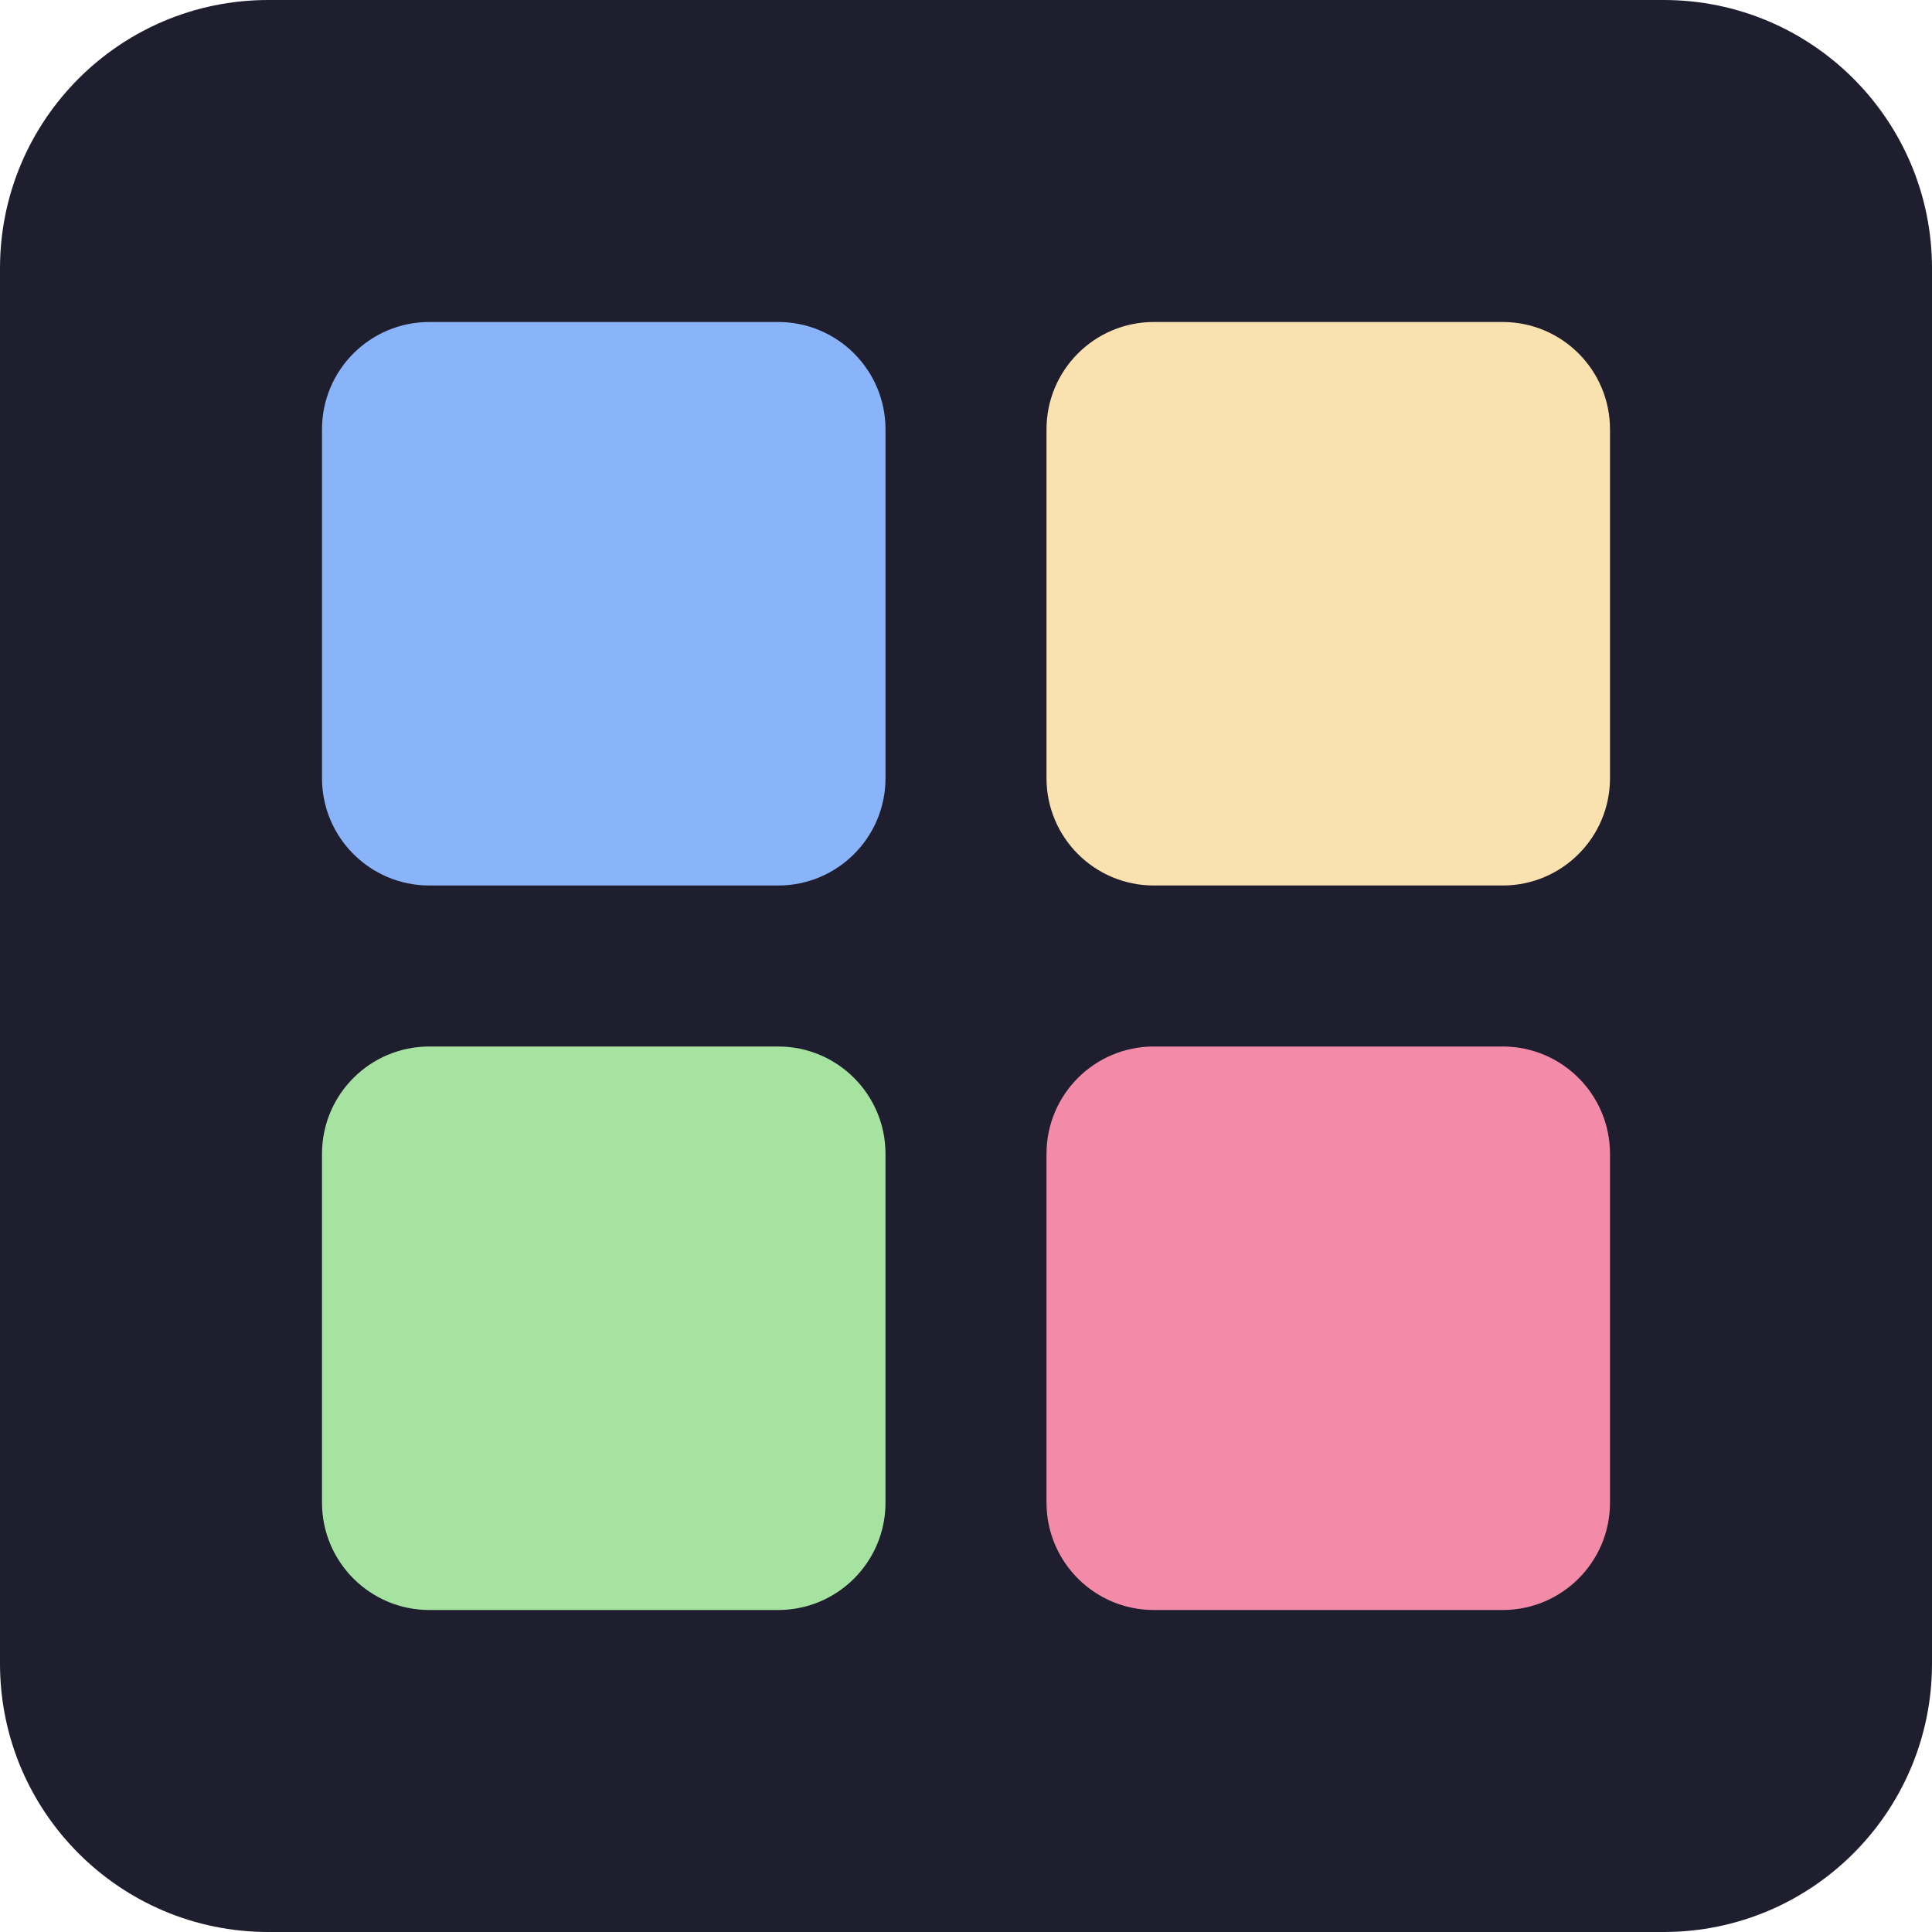
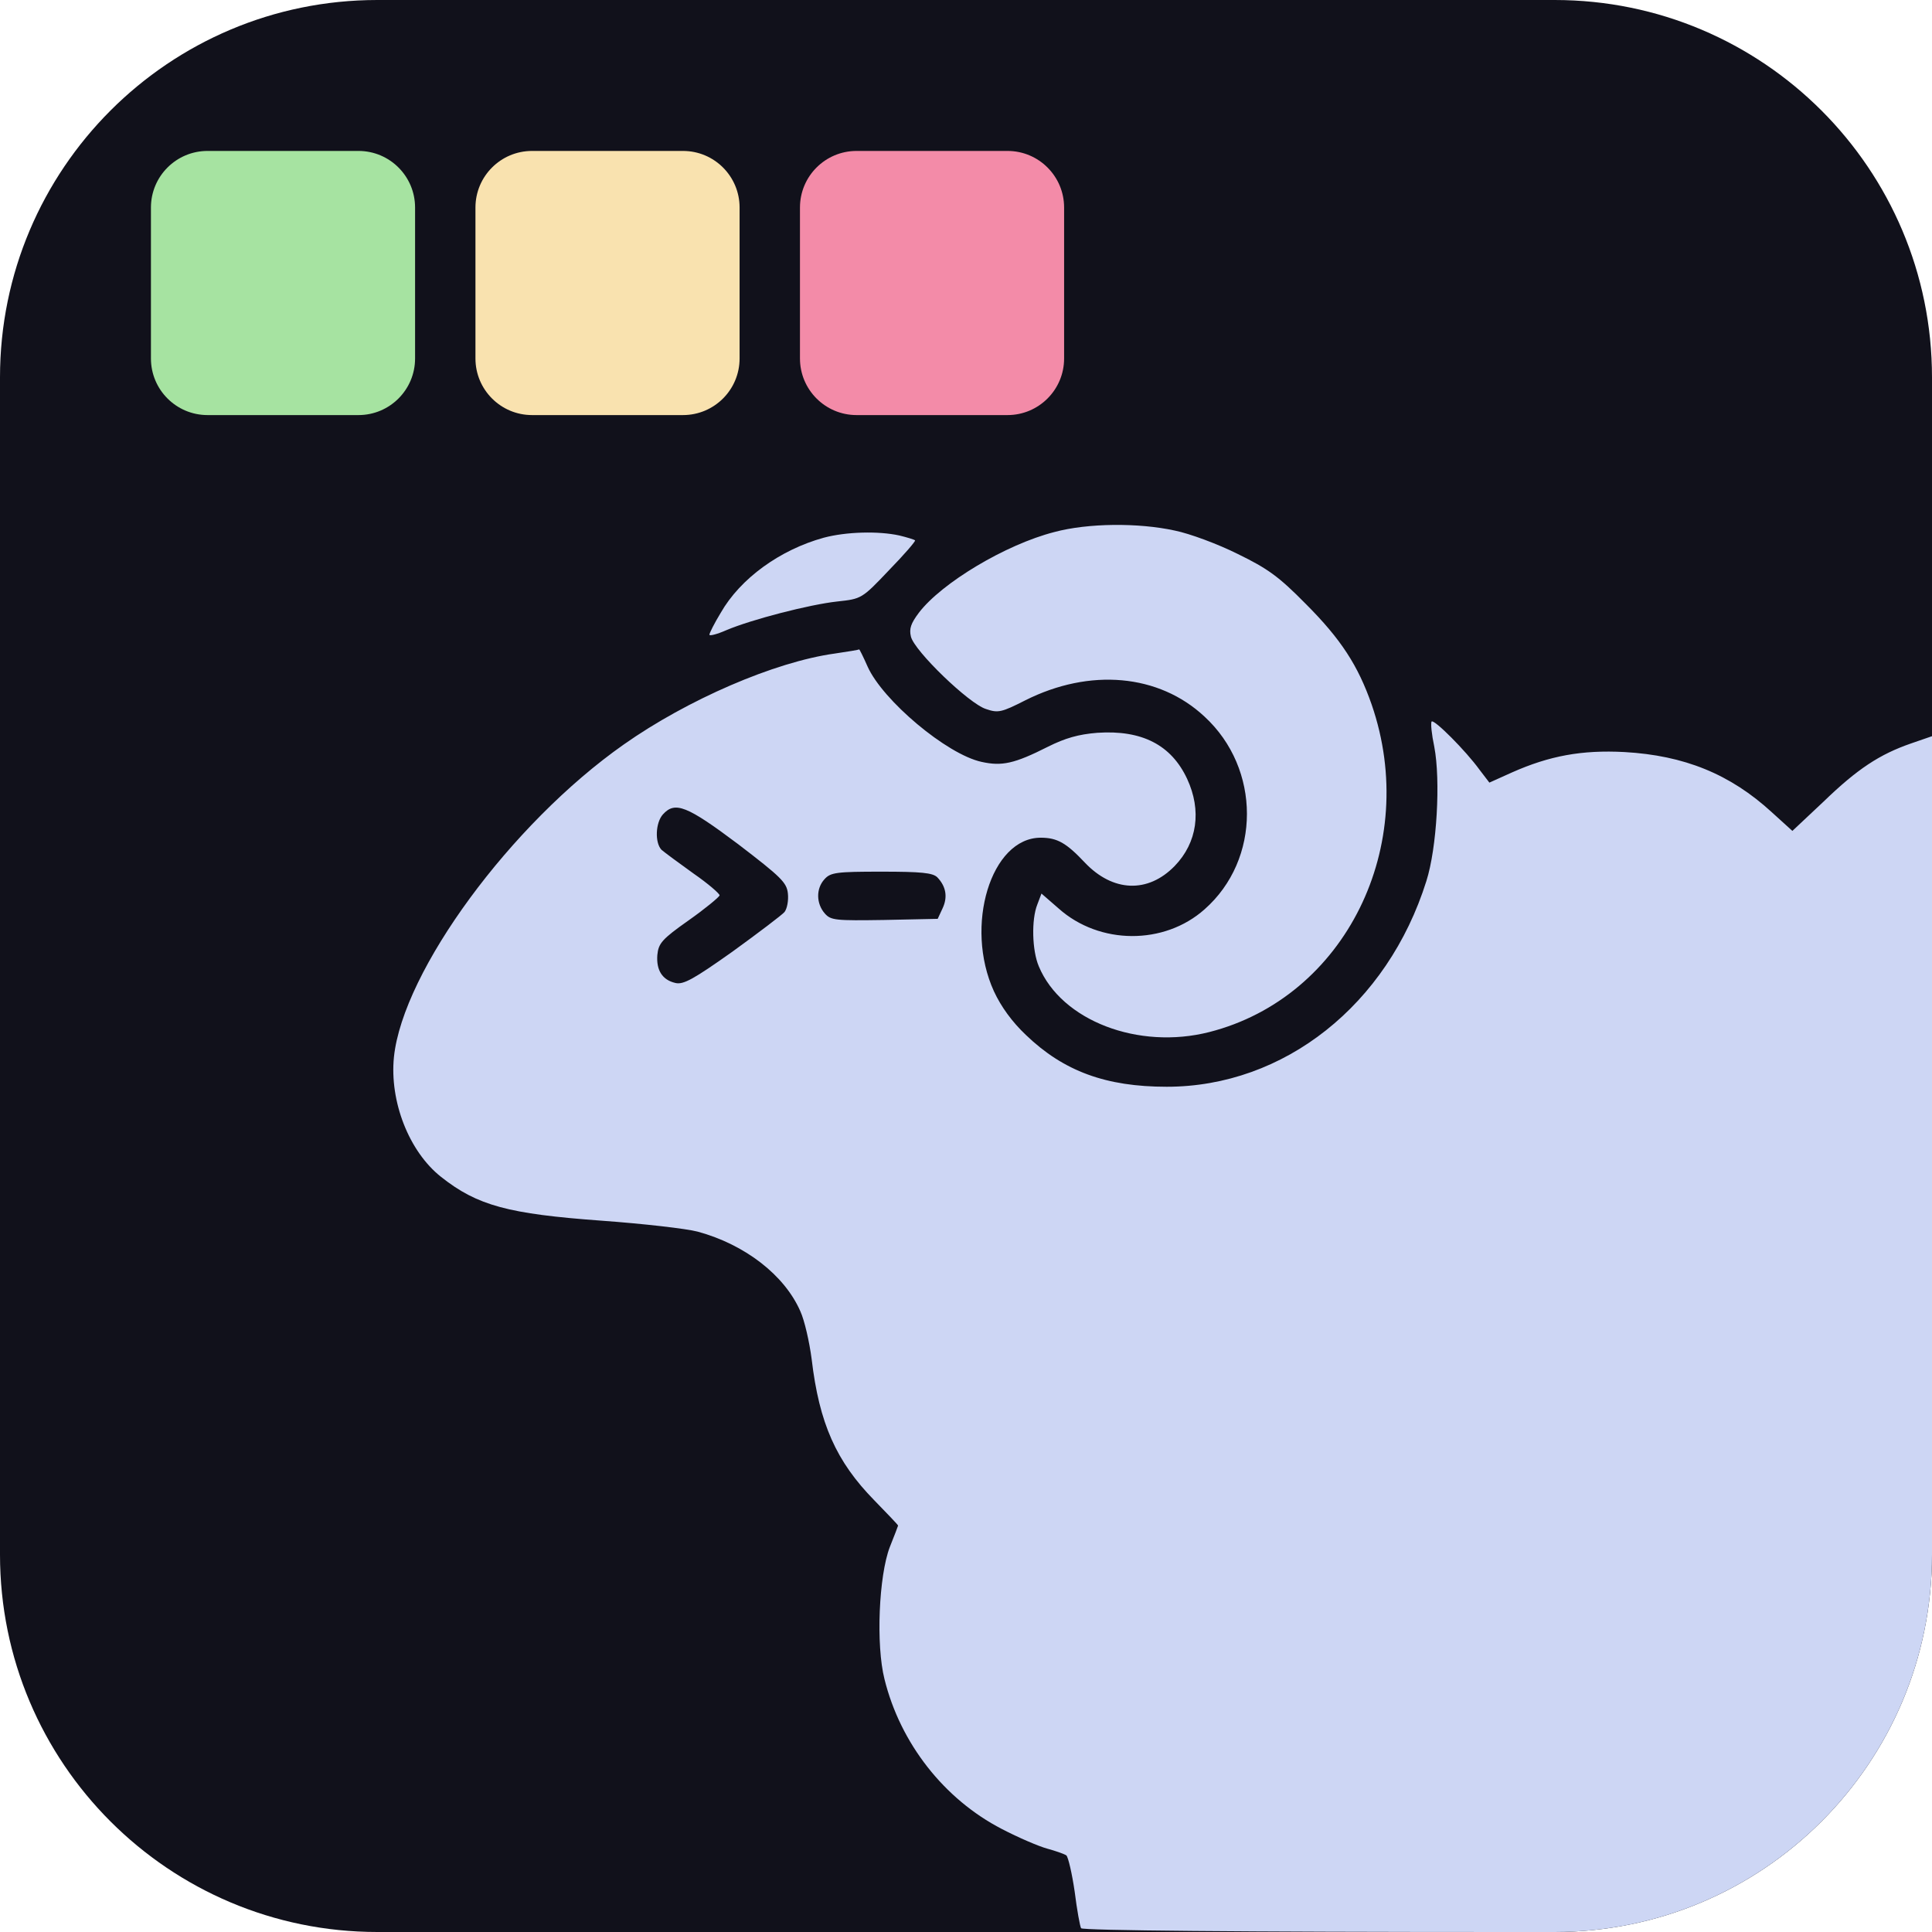
- <svg xmlns="http://www.w3.org/2000/svg" viewBox="0 0 144 144">
-   <rect width="144" height="144" rx="20" fill="#1e1e2e" />
-   <rect x="24" y="24" width="42" height="42" rx="8" fill="#89b4fa" />
-   <rect x="78" y="24" width="42" height="42" rx="8" fill="#f9e2af" />
-   <rect x="24" y="78" width="42" height="42" rx="8" fill="#a6e3a1" />
-   <rect x="78" y="78" width="42" height="42" rx="8" fill="#f38ba8" />
+ <svg xmlns="http://www.w3.org/2000/svg" width="512" height="512" viewBox="0 0 512 512">
+   <defs>
+     <clipPath id="r">
+       <rect width="512" height="512" rx="100" />
+     </clipPath>
+   </defs>
+   <g clip-path="url(#r)">
+     <rect width="512" height="512" fill="#11111b" />
+     <g fill="#cdd6f4" transform="translate(0 512) scale(.1 -.1)" stroke="none">
+       <path d="M2794 3710 c-129 -33 -299 -135 -359 -214 -21 -28 -26 -42 -21 -63 9 -38 154 -178 199 -192 32 -11 41 -9 104 23 171 86 354 70 475 -43 150 -138 150 -379 0 -511 -107 -95 -278 -94 -386 2 l-46 40 -11 -29 c-16 -40 -14 -122 4 -164 60 -144 264 -222 452 -174 360 92 559 494 430 868 -36 103 -81 173 -175 267 -71 72 -100 93 -180 132 -52 26 -127 54 -167 62 -96 21 -230 20 -319 -4z M2183 3695 c-116 -32 -221 -108 -273 -199 -17 -28 -30 -54 -30 -58 0 -4 20 1 45 12 66 28 220 68 294 76 64 7 65 7 137 83 40 41 71 77 69 79 -2 2 -21 8 -42 13 -55 12 -140 10 -200 -6z M2212 3388 c-159 -22 -390 -122 -559 -241 -299 -210 -585 -600 -609 -828 -12 -118 40 -251 125 -318 96 -76 178 -98 426 -116 110 -8 224 -21 254 -29 125 -34 230 -115 272 -211 11 -24 24 -81 30 -127 20 -170 65 -271 166 -374 34 -35 63 -65 63 -67 0 -1 -10 -27 -22 -57 -29 -76 -37 -259 -14 -350 42 -170 158 -318 311 -397 44 -23 98 -46 120 -52 22 -6 45 -14 51 -18 5 -5 15 -48 22 -96 6 -48 14 -92 17 -97 4 -6 415 -10 1131 -10 l1124 0 0 1584 0 1585 -55 -19 c-84 -29 -143 -68 -232 -154 l-83 -78 -54 49 c-111 102 -233 151 -391 160 -113 6 -199 -10 -298 -54 l-60 -27 -26 34 c-37 51 -120 134 -127 128 -3 -4 0 -34 7 -67 17 -89 7 -268 -21 -356 -103 -328 -377 -545 -688 -545 -161 0 -273 41 -373 137 -37 35 -66 75 -85 116 -79 173 -8 407 124 407 44 0 68 -14 117 -66 74 -78 167 -82 238 -9 60 62 72 147 33 231 -42 90 -120 130 -238 122 -50 -4 -85 -14 -131 -37 -89 -45 -122 -52 -176 -40 -92 20 -262 163 -302 253 -11 25 -21 45 -22 45 -1 -1 -30 -6 -65 -11z m-256 -505 c115 -88 129 -102 132 -131 2 -18 -2 -40 -9 -49 -7 -8 -69 -55 -138 -105 -103 -73 -130 -88 -151 -83 -35 8 -51 34 -48 74 3 31 12 42 83 92 44 31 80 61 82 66 1 4 -30 31 -69 58 -39 28 -77 56 -85 63 -18 19 -16 72 4 94 32 35 63 23 199 -79z m528 -88 c23 -24 28 -52 14 -82 l-13 -28 -141 -3 c-130 -2 -142 -1 -158 17 -23 26 -24 66 -1 91 16 18 32 20 151 20 105 0 136 -3 148 -15z" />
+     </g>
+     <rect x="40" y="40" width="70" height="70" rx="15" fill="#a6e3a1" />
+     <rect x="126" y="40" width="70" height="70" rx="15" fill="#f9e2af" />
+     <rect x="212" y="40" width="70" height="70" rx="15" fill="#f38ba8" />
+   </g>
</svg>
